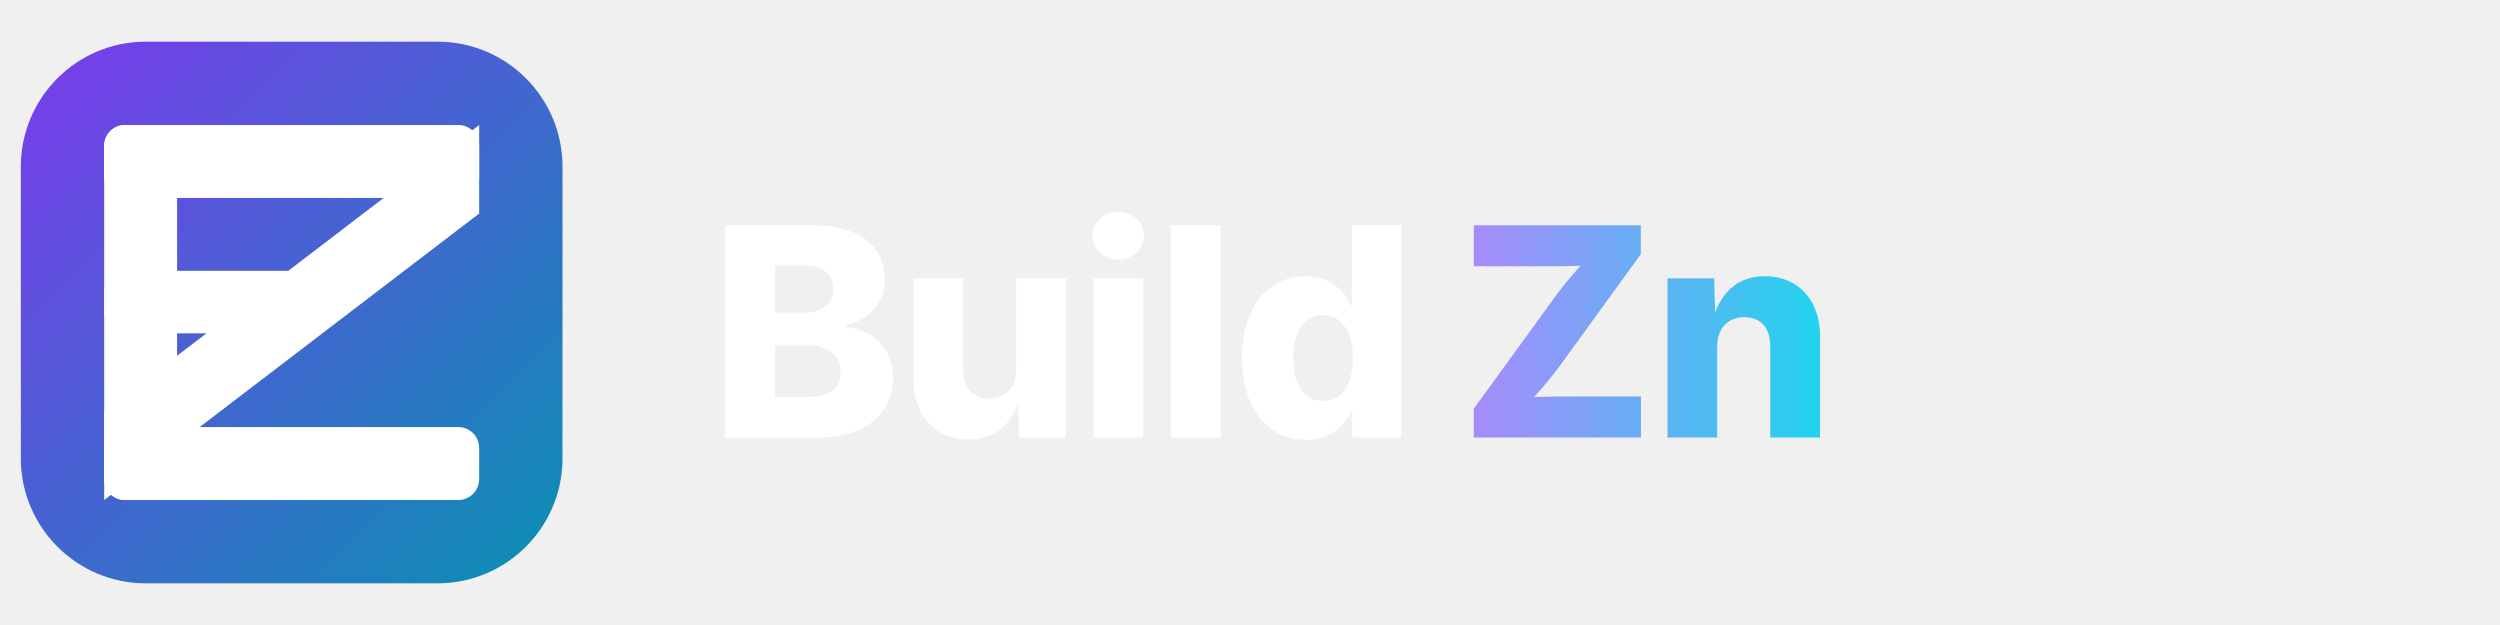
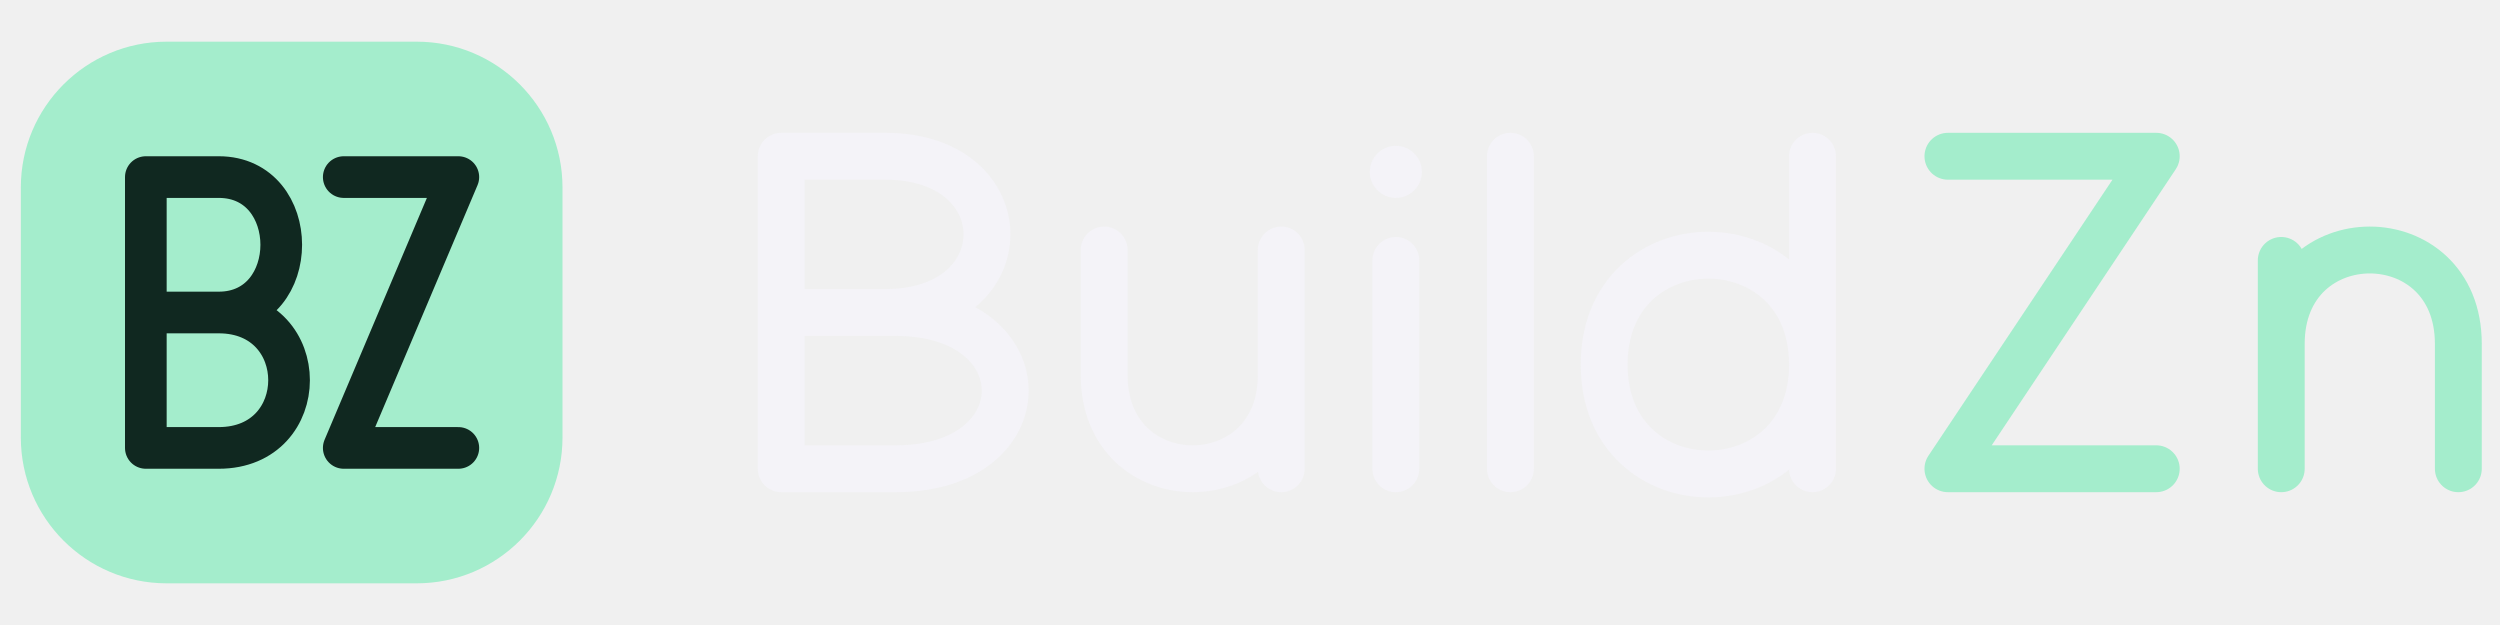
- <svg xmlns="http://www.w3.org/2000/svg" viewBox="0 0 240 60" fill="none">
-   <defs>
-     <linearGradient id="iconBg" x1="0%" y1="0%" x2="100%" y2="100%">
-       <stop offset="0%" stop-color="#7c3aed" />
-       <stop offset="100%" stop-color="#0891b2" />
-     </linearGradient>
-     <linearGradient id="textGrad" x1="0%" y1="0%" x2="100%" y2="0%">
-       <stop offset="0%" stop-color="#a78bfa" />
-       <stop offset="100%" stop-color="#22d3ee" />
-     </linearGradient>
-   </defs>
-   <rect x="2" y="4" width="52" height="52" rx="12" fill="url(#iconBg)" />
-   <rect x="10" y="12" width="36" height="7" rx="2" fill="white" />
-   <rect x="10" y="12" width="7" height="36" rx="2" fill="white" />
-   <rect x="10" y="26" width="22" height="6" rx="2" fill="white" />
-   <polygon points="46,12 46,20.5 10,48 10,39.5" fill="white" />
-   <rect x="10" y="41" width="36" height="7" rx="2" fill="white" />
-   <text x="68" y="42" font-family="'Inter', 'Helvetica Neue', Arial, sans-serif" font-size="28" font-weight="800" letter-spacing="-0.5" fill="#ffffff">Build</text>
-   <text x="140" y="42" font-family="'Inter', 'Helvetica Neue', Arial, sans-serif" font-size="28" font-weight="800" letter-spacing="-0.5" fill="url(#textGrad)">Zn</text>
+ <svg xmlns="http://www.w3.org/2000/svg" viewBox="0 0 240 60" fill="none" role="img" aria-labelledby="title">
+   <rect x="2" y="4" width="52" height="52" rx="14" fill="#a4edcc" />
+   <g stroke="#102820" stroke-width="4" stroke-linecap="round" stroke-linejoin="round">
+     <path d="M14 17V43H21C30 43 30 30 21 30H14M14 17H21C29 17 29 30 21 30" />
+     <path d="M33 17H44L33 43H44" />
+   </g>
+   <g stroke="#f4f3f8" stroke-width="4.5" stroke-linecap="round" stroke-linejoin="round">
+     <path d="M75 15V45H86C100 45 100 30 86 30H75M75 15H85C98 15 98 30 85 30" />
+     <path d="M106 24V36C106 48 123 48 123 36V24M123 36V45" />
+     <path d="M134 25V45M145 15V45" />
+     <path d="M174 15V45M174 35C174 21 154 21 154 35C154 49 174 49 174 35" />
+   </g>
+   <circle cx="134" cy="16.5" r="2.5" fill="#f4f3f8" />
+   <g stroke="#a4edcc" stroke-width="4.5" stroke-linecap="round" stroke-linejoin="round">
+     <path d="M187 15H207L187 45H207" />
+     <path d="M219 45V25M219 33C219 21 236 21 236 33V45" />
+   </g>
</svg>
